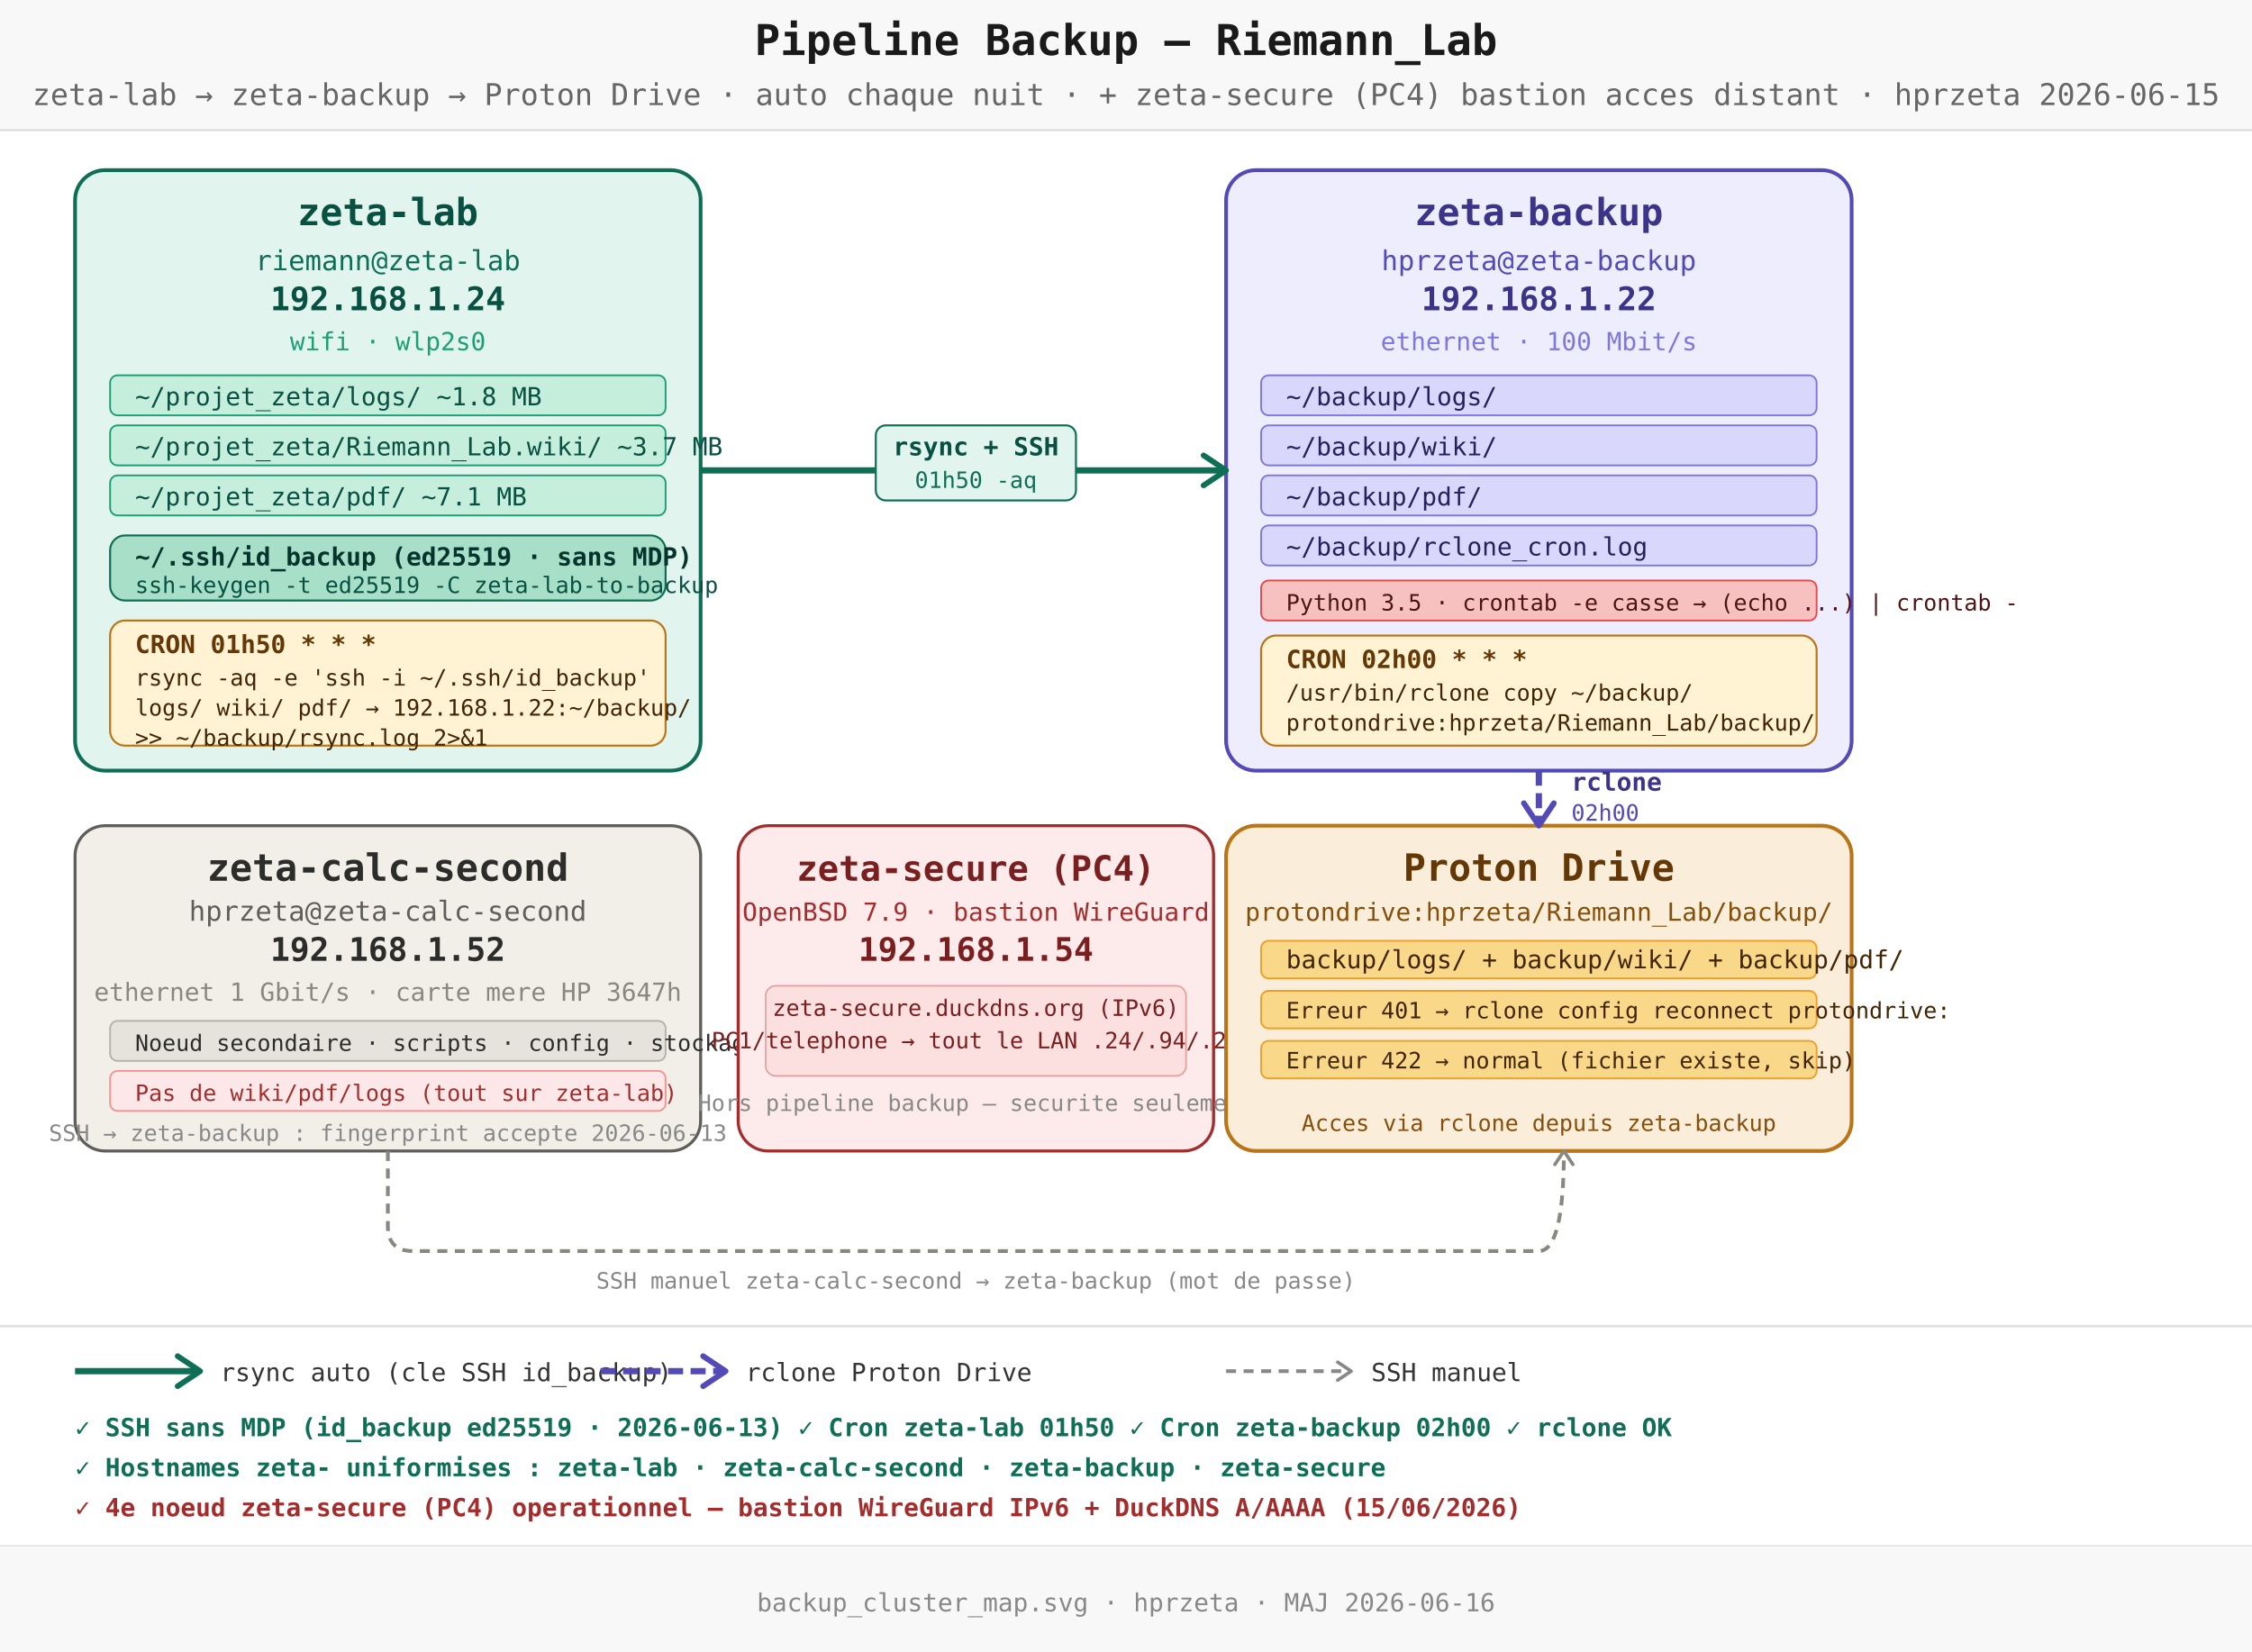
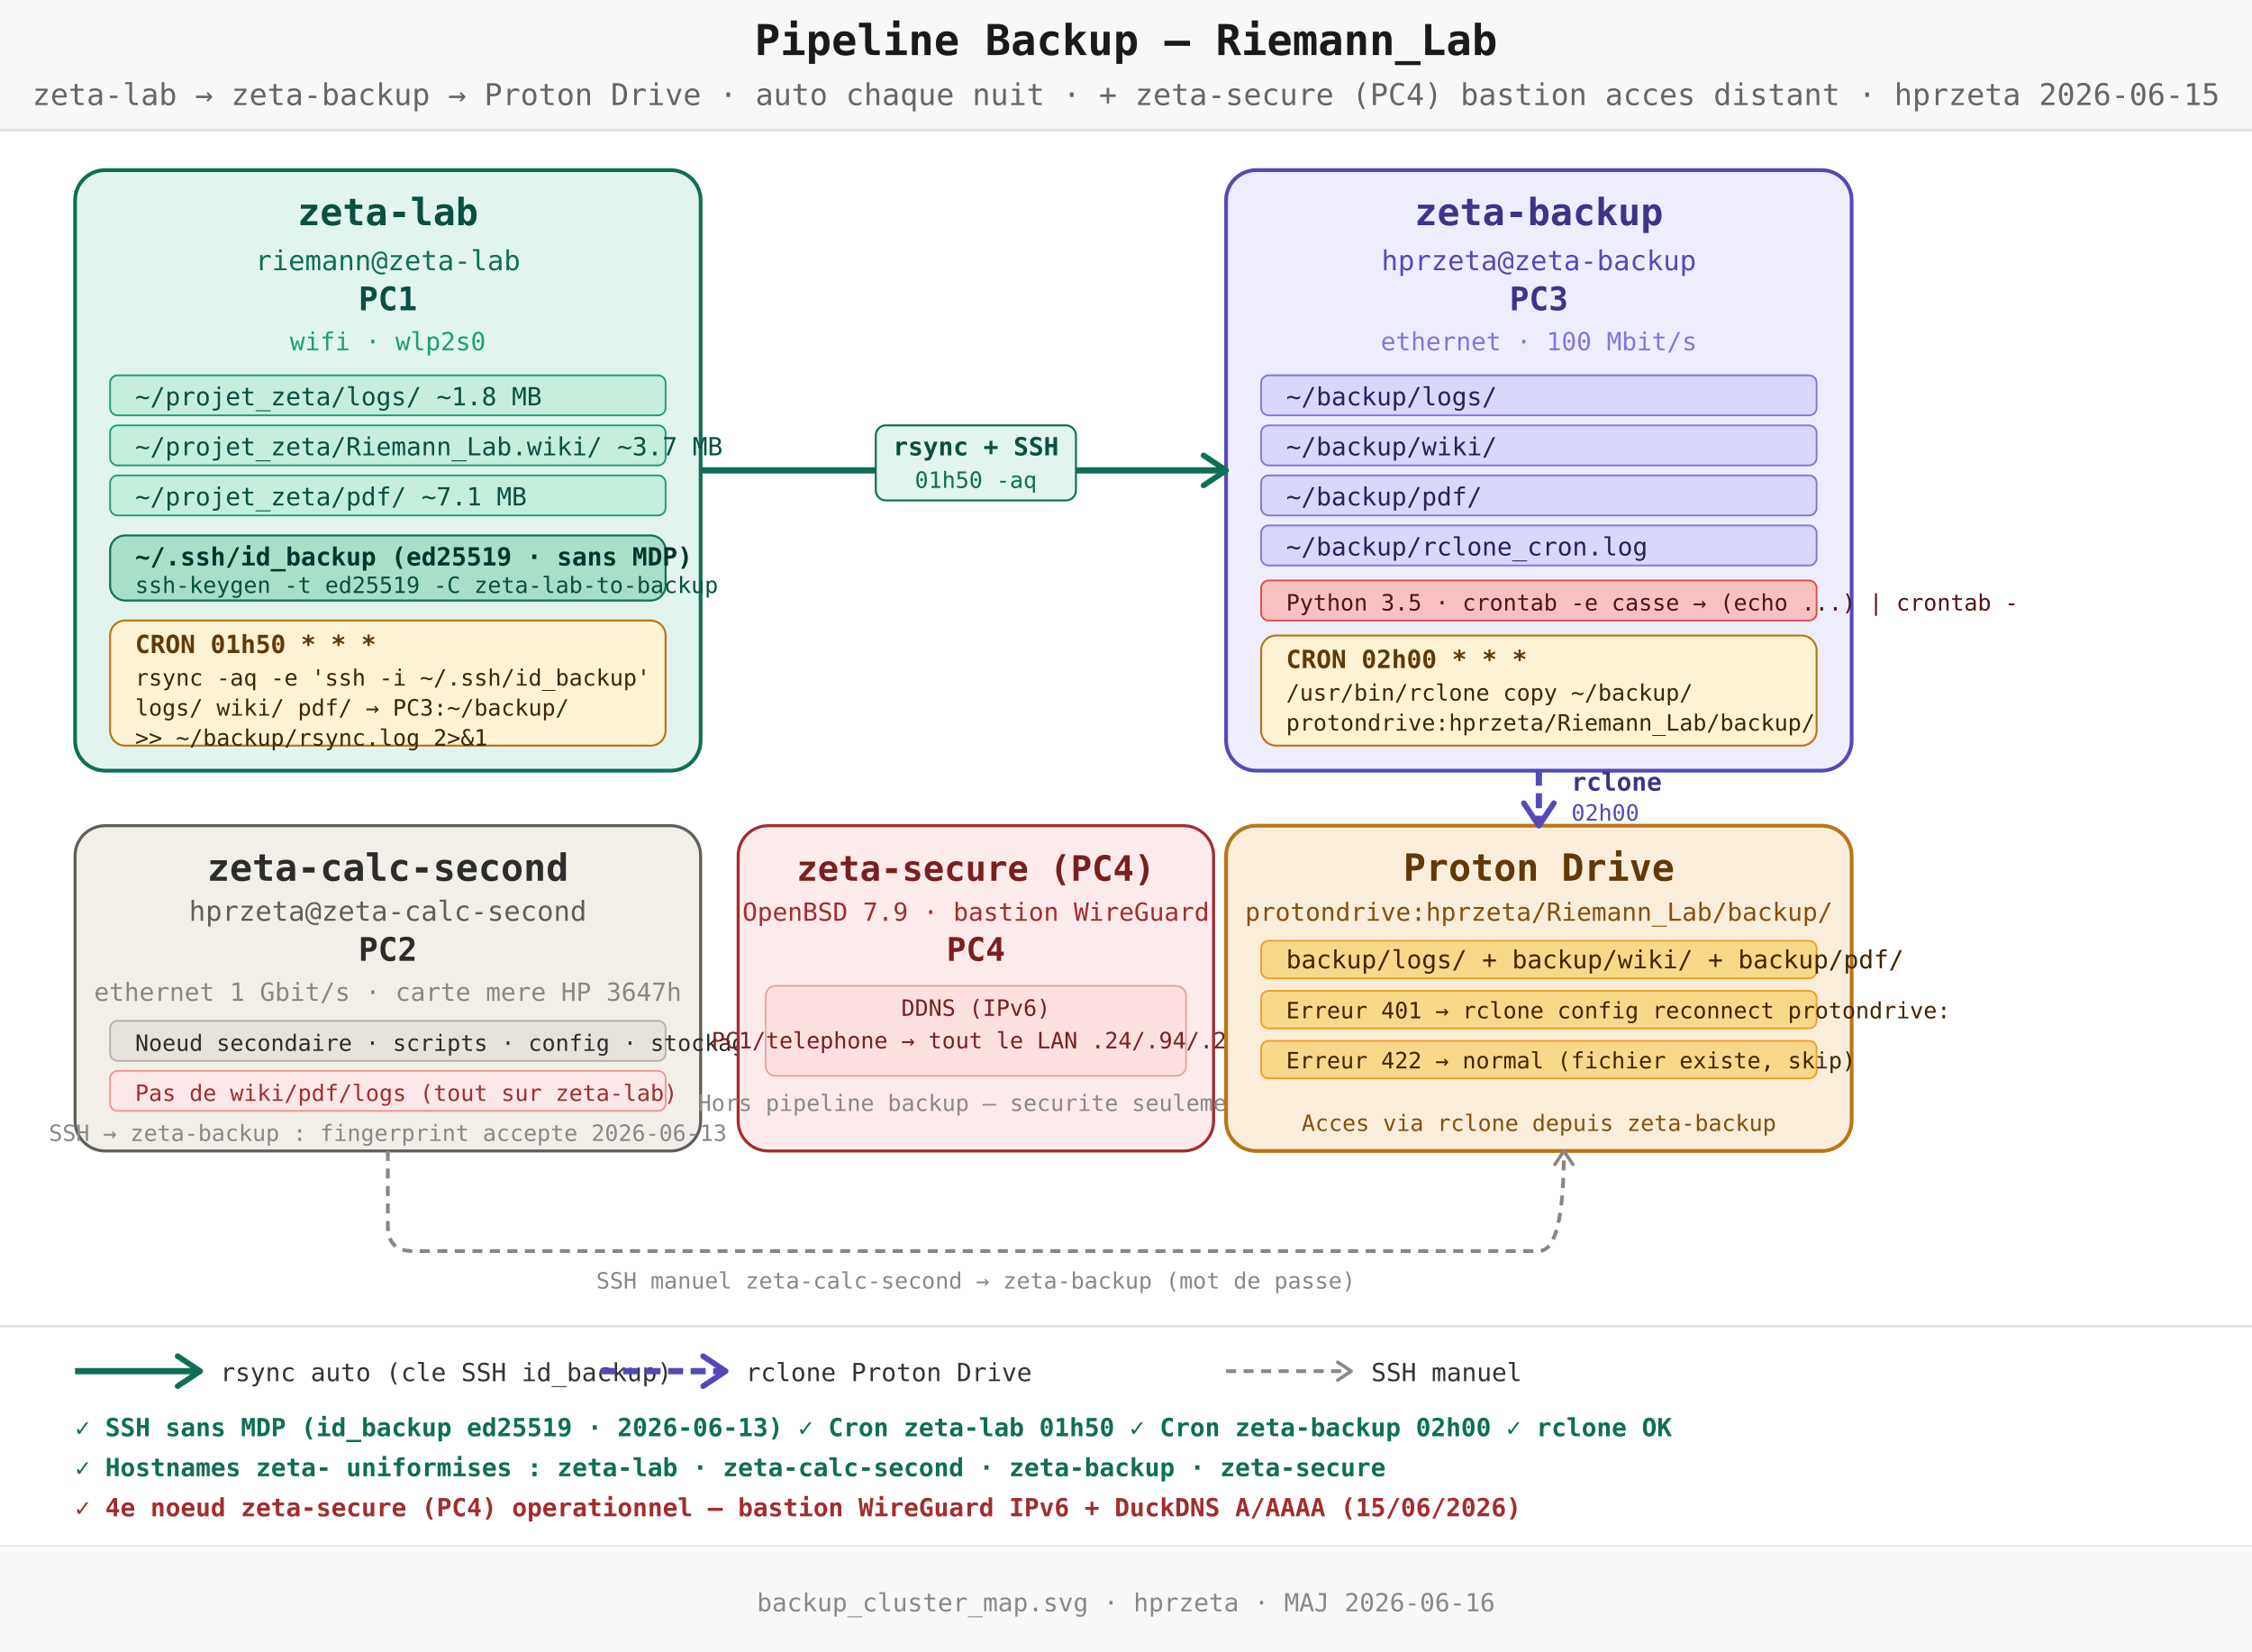
<svg xmlns="http://www.w3.org/2000/svg" width="900" height="660" viewBox="0 0 900 660" font-family="monospace,sans-serif">
  <rect width="900" height="660" fill="#ffffff" />
  <rect x="0" y="0" width="900" height="52" fill="#f8f8f8" />
  <line x1="0" y1="52" x2="900" y2="52" stroke="#e0e0e0" stroke-width="1" />
  <text x="450" y="22" text-anchor="middle" font-size="17" font-weight="700" fill="#1a1a1a">Pipeline Backup — Riemann_Lab</text>
  <text x="450" y="42" text-anchor="middle" font-size="12" fill="#666">zeta-lab → zeta-backup → Proton Drive · auto chaque nuit · + zeta-secure (PC4) bastion acces distant · hprzeta 2026-06-15</text>
  <rect x="30" y="68" width="250" height="240" rx="12" fill="#e1f5ee" stroke="#0f6e56" stroke-width="1.5" />
  <text x="155" y="90" text-anchor="middle" font-size="15" font-weight="700" fill="#085041">zeta-lab</text>
  <text x="155" y="108" text-anchor="middle" font-size="11" fill="#0f6e56">riemann@zeta-lab</text>
-   <text x="155" y="124" text-anchor="middle" font-size="13" font-weight="700" fill="#085041">192.168.1.24</text>
+   <text x="155" y="124" text-anchor="middle" font-size="13" font-weight="700" fill="#085041">PC1</text>
  <text x="155" y="140" text-anchor="middle" font-size="10" fill="#1d9e75">wifi · wlp2s0</text>
  <rect x="44" y="150" width="222" height="16" rx="3" fill="#c5eedd" stroke="#1d9e75" stroke-width="0.7" />
  <text x="54" y="162" font-size="10" fill="#085041">~/projet_zeta/logs/      ~1.8 MB</text>
  <rect x="44" y="170" width="222" height="16" rx="3" fill="#c5eedd" stroke="#1d9e75" stroke-width="0.7" />
  <text x="54" y="182" font-size="10" fill="#085041">~/projet_zeta/Riemann_Lab.wiki/  ~3.7 MB</text>
  <rect x="44" y="190" width="222" height="16" rx="3" fill="#c5eedd" stroke="#1d9e75" stroke-width="0.7" />
  <text x="54" y="202" font-size="10" fill="#085041">~/projet_zeta/pdf/       ~7.1 MB</text>
  <rect x="44" y="214" width="222" height="26" rx="6" fill="#a8dfc9" stroke="#0f6e56" stroke-width="0.8" />
  <text x="54" y="226" font-size="10" font-weight="600" fill="#04342c">~/.ssh/id_backup  (ed25519 · sans MDP)</text>
  <text x="54" y="237" font-size="9" fill="#085041">ssh-keygen -t ed25519 -C zeta-lab-to-backup</text>
  <rect x="44" y="248" width="222" height="50" rx="6" fill="#fff3d4" stroke="#ba7517" stroke-width="0.8" />
  <text x="54" y="261" font-size="10" font-weight="700" fill="#633806">CRON  01h50 * * *</text>
  <text x="54" y="274" font-size="9" fill="#412402">rsync -aq -e 'ssh -i ~/.ssh/id_backup'</text>
-   <text x="54" y="286" font-size="9" fill="#412402">  logs/ wiki/ pdf/ → 192.168.1.22:~/backup/</text>
+   <text x="54" y="286" font-size="9" fill="#412402">  logs/ wiki/ pdf/ → PC3:~/backup/</text>
  <text x="54" y="298" font-size="9" fill="#412402">  &gt;&gt; ~/backup/rsync.log 2&gt;&amp;1</text>
  <rect x="490" y="68" width="250" height="240" rx="12" fill="#eeedfe" stroke="#534ab7" stroke-width="1.5" />
  <text x="615" y="90" text-anchor="middle" font-size="15" font-weight="700" fill="#3c3489">zeta-backup</text>
  <text x="615" y="108" text-anchor="middle" font-size="11" fill="#534ab7">hprzeta@zeta-backup</text>
-   <text x="615" y="124" text-anchor="middle" font-size="13" font-weight="700" fill="#3c3489">192.168.1.22</text>
+   <text x="615" y="124" text-anchor="middle" font-size="13" font-weight="700" fill="#3c3489">PC3</text>
  <text x="615" y="140" text-anchor="middle" font-size="10" fill="#7f77dd">ethernet · 100 Mbit/s</text>
  <rect x="504" y="150" width="222" height="16" rx="3" fill="#d9d7fc" stroke="#7f77dd" stroke-width="0.7" />
  <text x="514" y="162" font-size="10" fill="#26215c">~/backup/logs/</text>
  <rect x="504" y="170" width="222" height="16" rx="3" fill="#d9d7fc" stroke="#7f77dd" stroke-width="0.7" />
  <text x="514" y="182" font-size="10" fill="#26215c">~/backup/wiki/</text>
  <rect x="504" y="190" width="222" height="16" rx="3" fill="#d9d7fc" stroke="#7f77dd" stroke-width="0.7" />
  <text x="514" y="202" font-size="10" fill="#26215c">~/backup/pdf/</text>
  <rect x="504" y="210" width="222" height="16" rx="3" fill="#d9d7fc" stroke="#7f77dd" stroke-width="0.7" />
  <text x="514" y="222" font-size="10" fill="#26215c">~/backup/rclone_cron.log</text>
  <rect x="504" y="232" width="222" height="16" rx="3" fill="#f7c1c1" stroke="#e24b4a" stroke-width="0.7" />
  <text x="514" y="244" font-size="9" fill="#501313">Python 3.5 · crontab -e casse → (echo ...) | crontab -</text>
  <rect x="504" y="254" width="222" height="44" rx="6" fill="#fff3d4" stroke="#ba7517" stroke-width="0.8" />
  <text x="514" y="267" font-size="10" font-weight="700" fill="#633806">CRON  02h00 * * *</text>
  <text x="514" y="280" font-size="9" fill="#412402">/usr/bin/rclone copy ~/backup/</text>
  <text x="514" y="292" font-size="9" fill="#412402">  protondrive:hprzeta/Riemann_Lab/backup/</text>
  <rect x="30" y="330" width="250" height="130" rx="12" fill="#f1efe8" stroke="#5f5e5a" stroke-width="1.2" />
  <text x="155" y="352" text-anchor="middle" font-size="15" font-weight="700" fill="#2c2c2a">zeta-calc-second</text>
  <text x="155" y="368" text-anchor="middle" font-size="11" fill="#5f5e5a">hprzeta@zeta-calc-second</text>
-   <text x="155" y="384" text-anchor="middle" font-size="13" font-weight="700" fill="#2c2c2a">192.168.1.52</text>
+   <text x="155" y="384" text-anchor="middle" font-size="13" font-weight="700" fill="#2c2c2a">PC2</text>
  <text x="155" y="400" text-anchor="middle" font-size="10" fill="#888780">ethernet 1 Gbit/s · carte mere HP 3647h</text>
  <rect x="44" y="408" width="222" height="16" rx="3" fill="#e5e3db" stroke="#b4b2a9" stroke-width="0.7" />
  <text x="54" y="420" font-size="9" fill="#2c2c2a">Noeud secondaire · scripts · config · stockage</text>
  <rect x="44" y="428" width="222" height="16" rx="3" fill="#fce8e8" stroke="#f09595" stroke-width="0.7" />
  <text x="54" y="440" font-size="9" fill="#a32d2d">Pas de wiki/pdf/logs (tout sur zeta-lab)</text>
  <text x="155" y="456" text-anchor="middle" font-size="9" fill="#888">SSH → zeta-backup : fingerprint accepte 2026-06-13</text>
  <rect x="295" y="330" width="190" height="130" rx="12" fill="#fdeaea" stroke="#a32d2d" stroke-width="1.2" />
  <text x="390" y="352" text-anchor="middle" font-size="14" font-weight="700" fill="#7a1f1f">zeta-secure (PC4)</text>
  <text x="390" y="368" text-anchor="middle" font-size="10" fill="#a32d2d">OpenBSD 7.9 · bastion WireGuard</text>
-   <text x="390" y="384" text-anchor="middle" font-size="13" font-weight="700" fill="#7a1f1f">192.168.1.54</text>
+   <text x="390" y="384" text-anchor="middle" font-size="13" font-weight="700" fill="#7a1f1f">PC4</text>
  <rect x="306" y="394" width="168" height="36" rx="4" fill="#fce0e0" stroke="#e29c9c" stroke-width="0.6" />
-   <text x="390" y="406" text-anchor="middle" font-size="9" fill="#7a1f1f">zeta-secure.duckdns.org (IPv6)</text>
+   <text x="390" y="406" text-anchor="middle" font-size="9" fill="#7a1f1f">DDNS (IPv6)</text>
  <text x="390" y="419" text-anchor="middle" font-size="9" fill="#7a1f1f">PC1/telephone → tout le LAN .24/.94/.22</text>
  <text x="390" y="444" text-anchor="middle" font-size="9" fill="#888">Hors pipeline backup — securite seulement</text>
  <rect x="490" y="330" width="250" height="130" rx="12" fill="#faeeda" stroke="#ba7517" stroke-width="1.5" />
  <text x="615" y="352" text-anchor="middle" font-size="15" font-weight="700" fill="#633806">Proton Drive</text>
  <text x="615" y="368" text-anchor="middle" font-size="10" fill="#854f0b">protondrive:hprzeta/Riemann_Lab/backup/</text>
  <rect x="504" y="376" width="222" height="15" rx="3" fill="#f9d88a" stroke="#ef9f27" stroke-width="0.7" />
  <text x="514" y="387" font-size="10" fill="#412402">backup/logs/  +  backup/wiki/  +  backup/pdf/</text>
  <rect x="504" y="396" width="222" height="15" rx="3" fill="#f9d88a" stroke="#ef9f27" stroke-width="0.7" />
  <text x="514" y="407" font-size="9" fill="#412402">Erreur 401 → rclone config reconnect protondrive:</text>
  <rect x="504" y="416" width="222" height="15" rx="3" fill="#f9d88a" stroke="#ef9f27" stroke-width="0.7" />
  <text x="514" y="427" font-size="9" fill="#412402">Erreur 422 → normal (fichier existe, skip)</text>
  <text x="615" y="452" text-anchor="middle" font-size="9" fill="#854f0b">Acces via rclone depuis zeta-backup</text>
  <defs>
    <marker id="ah" viewBox="0 0 10 10" refX="8" refY="5" markerWidth="6" markerHeight="6" orient="auto-start-reverse">
      <path d="M2 1L8 5L2 9" fill="none" stroke="context-stroke" stroke-width="1.5" stroke-linecap="round" stroke-linejoin="round" />
    </marker>
  </defs>
  <line x1="280" y1="188" x2="490" y2="188" stroke="#0f6e56" stroke-width="2.5" marker-end="url(#ah)" />
  <rect x="350" y="170" width="80" height="30" rx="4" fill="#e1f5ee" stroke="#0f6e56" stroke-width="0.8" />
  <text x="390" y="182" text-anchor="middle" font-size="10" font-weight="700" fill="#085041">rsync + SSH</text>
  <text x="390" y="195" text-anchor="middle" font-size="9" fill="#0f6e56">01h50  -aq</text>
  <line x1="615" y1="308" x2="615" y2="330" stroke="#534ab7" stroke-width="2.5" stroke-dasharray="6 3" marker-end="url(#ah)" />
  <text x="628" y="316" font-size="10" font-weight="700" fill="#3c3489">rclone</text>
  <text x="628" y="328" font-size="9" fill="#534ab7">02h00</text>
  <path d="M155 460 L155 490 Q155 500 165 500 L615 500 Q625 500 625 460" fill="none" stroke="#888780" stroke-width="1.5" stroke-dasharray="4 3" marker-end="url(#ah)" />
  <text x="390" y="515" text-anchor="middle" font-size="9" fill="#888">SSH manuel zeta-calc-second → zeta-backup (mot de passe)</text>
  <line x1="0" y1="530" x2="900" y2="530" stroke="#e0e0e0" stroke-width="1" />
  <line x1="30" y1="548" x2="80" y2="548" stroke="#0f6e56" stroke-width="2.5" marker-end="url(#ah)" />
  <text x="88" y="552" font-size="10" fill="#333">rsync auto (cle SSH id_backup)</text>
  <line x1="240" y1="548" x2="290" y2="548" stroke="#534ab7" stroke-width="2.5" stroke-dasharray="6 3" marker-end="url(#ah)" />
  <text x="298" y="552" font-size="10" fill="#333">rclone Proton Drive</text>
  <line x1="490" y1="548" x2="540" y2="548" stroke="#888" stroke-width="1.5" stroke-dasharray="4 3" marker-end="url(#ah)" />
  <text x="548" y="552" font-size="10" fill="#333">SSH manuel</text>
  <text x="30" y="574" font-size="10" font-weight="600" fill="#0f6e56">✓ SSH sans MDP (id_backup ed25519 · 2026-06-13)  ✓ Cron zeta-lab 01h50  ✓ Cron zeta-backup 02h00  ✓ rclone OK</text>
  <text x="30" y="590" font-size="10" font-weight="600" fill="#0f6e56">✓ Hostnames zeta- uniformises : zeta-lab · zeta-calc-second · zeta-backup · zeta-secure</text>
  <text x="30" y="606" font-size="10" font-weight="600" fill="#a32d2d">✓ 4e noeud zeta-secure (PC4) operationnel — bastion WireGuard IPv6 + DuckDNS A/AAAA (15/06/2026)</text>
  <line x1="0" y1="618" x2="900" y2="618" stroke="#e0e0e0" stroke-width="1" />
  <rect x="0" y="618" width="900" height="42" fill="#f8f8f8" />
  <text x="450" y="644" text-anchor="middle" font-size="10" fill="#888">backup_cluster_map.svg · hprzeta · MAJ 2026-06-16</text>
</svg>
